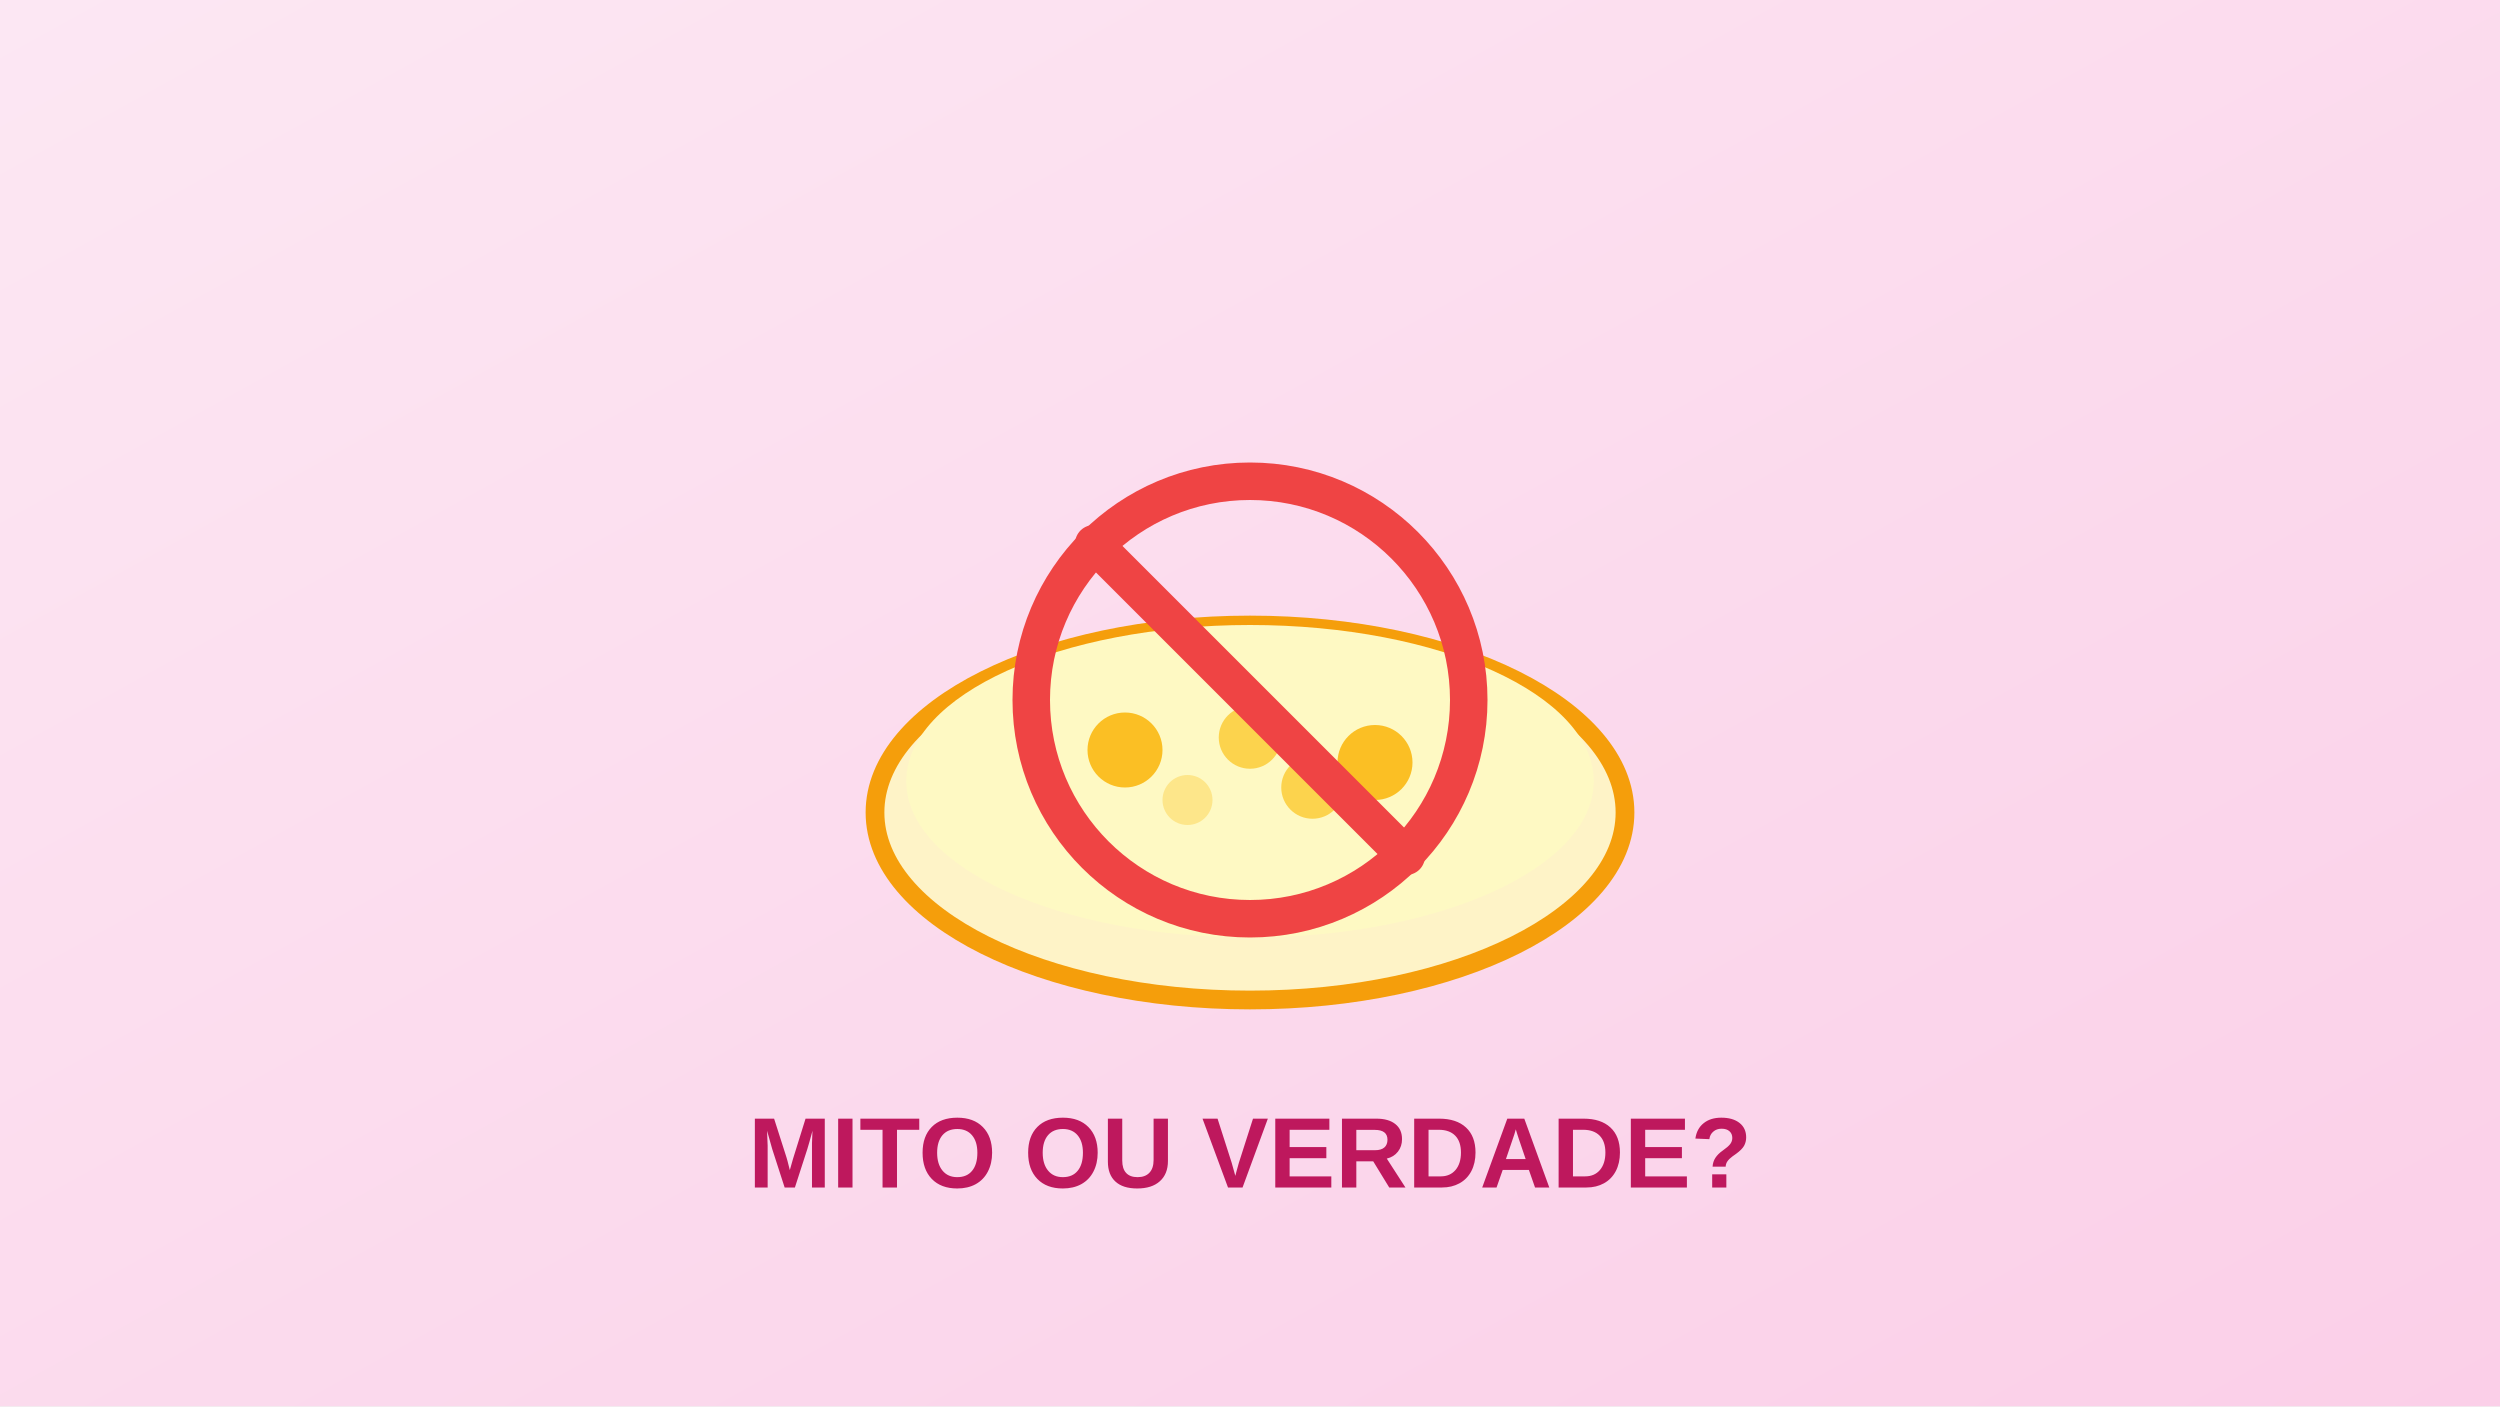
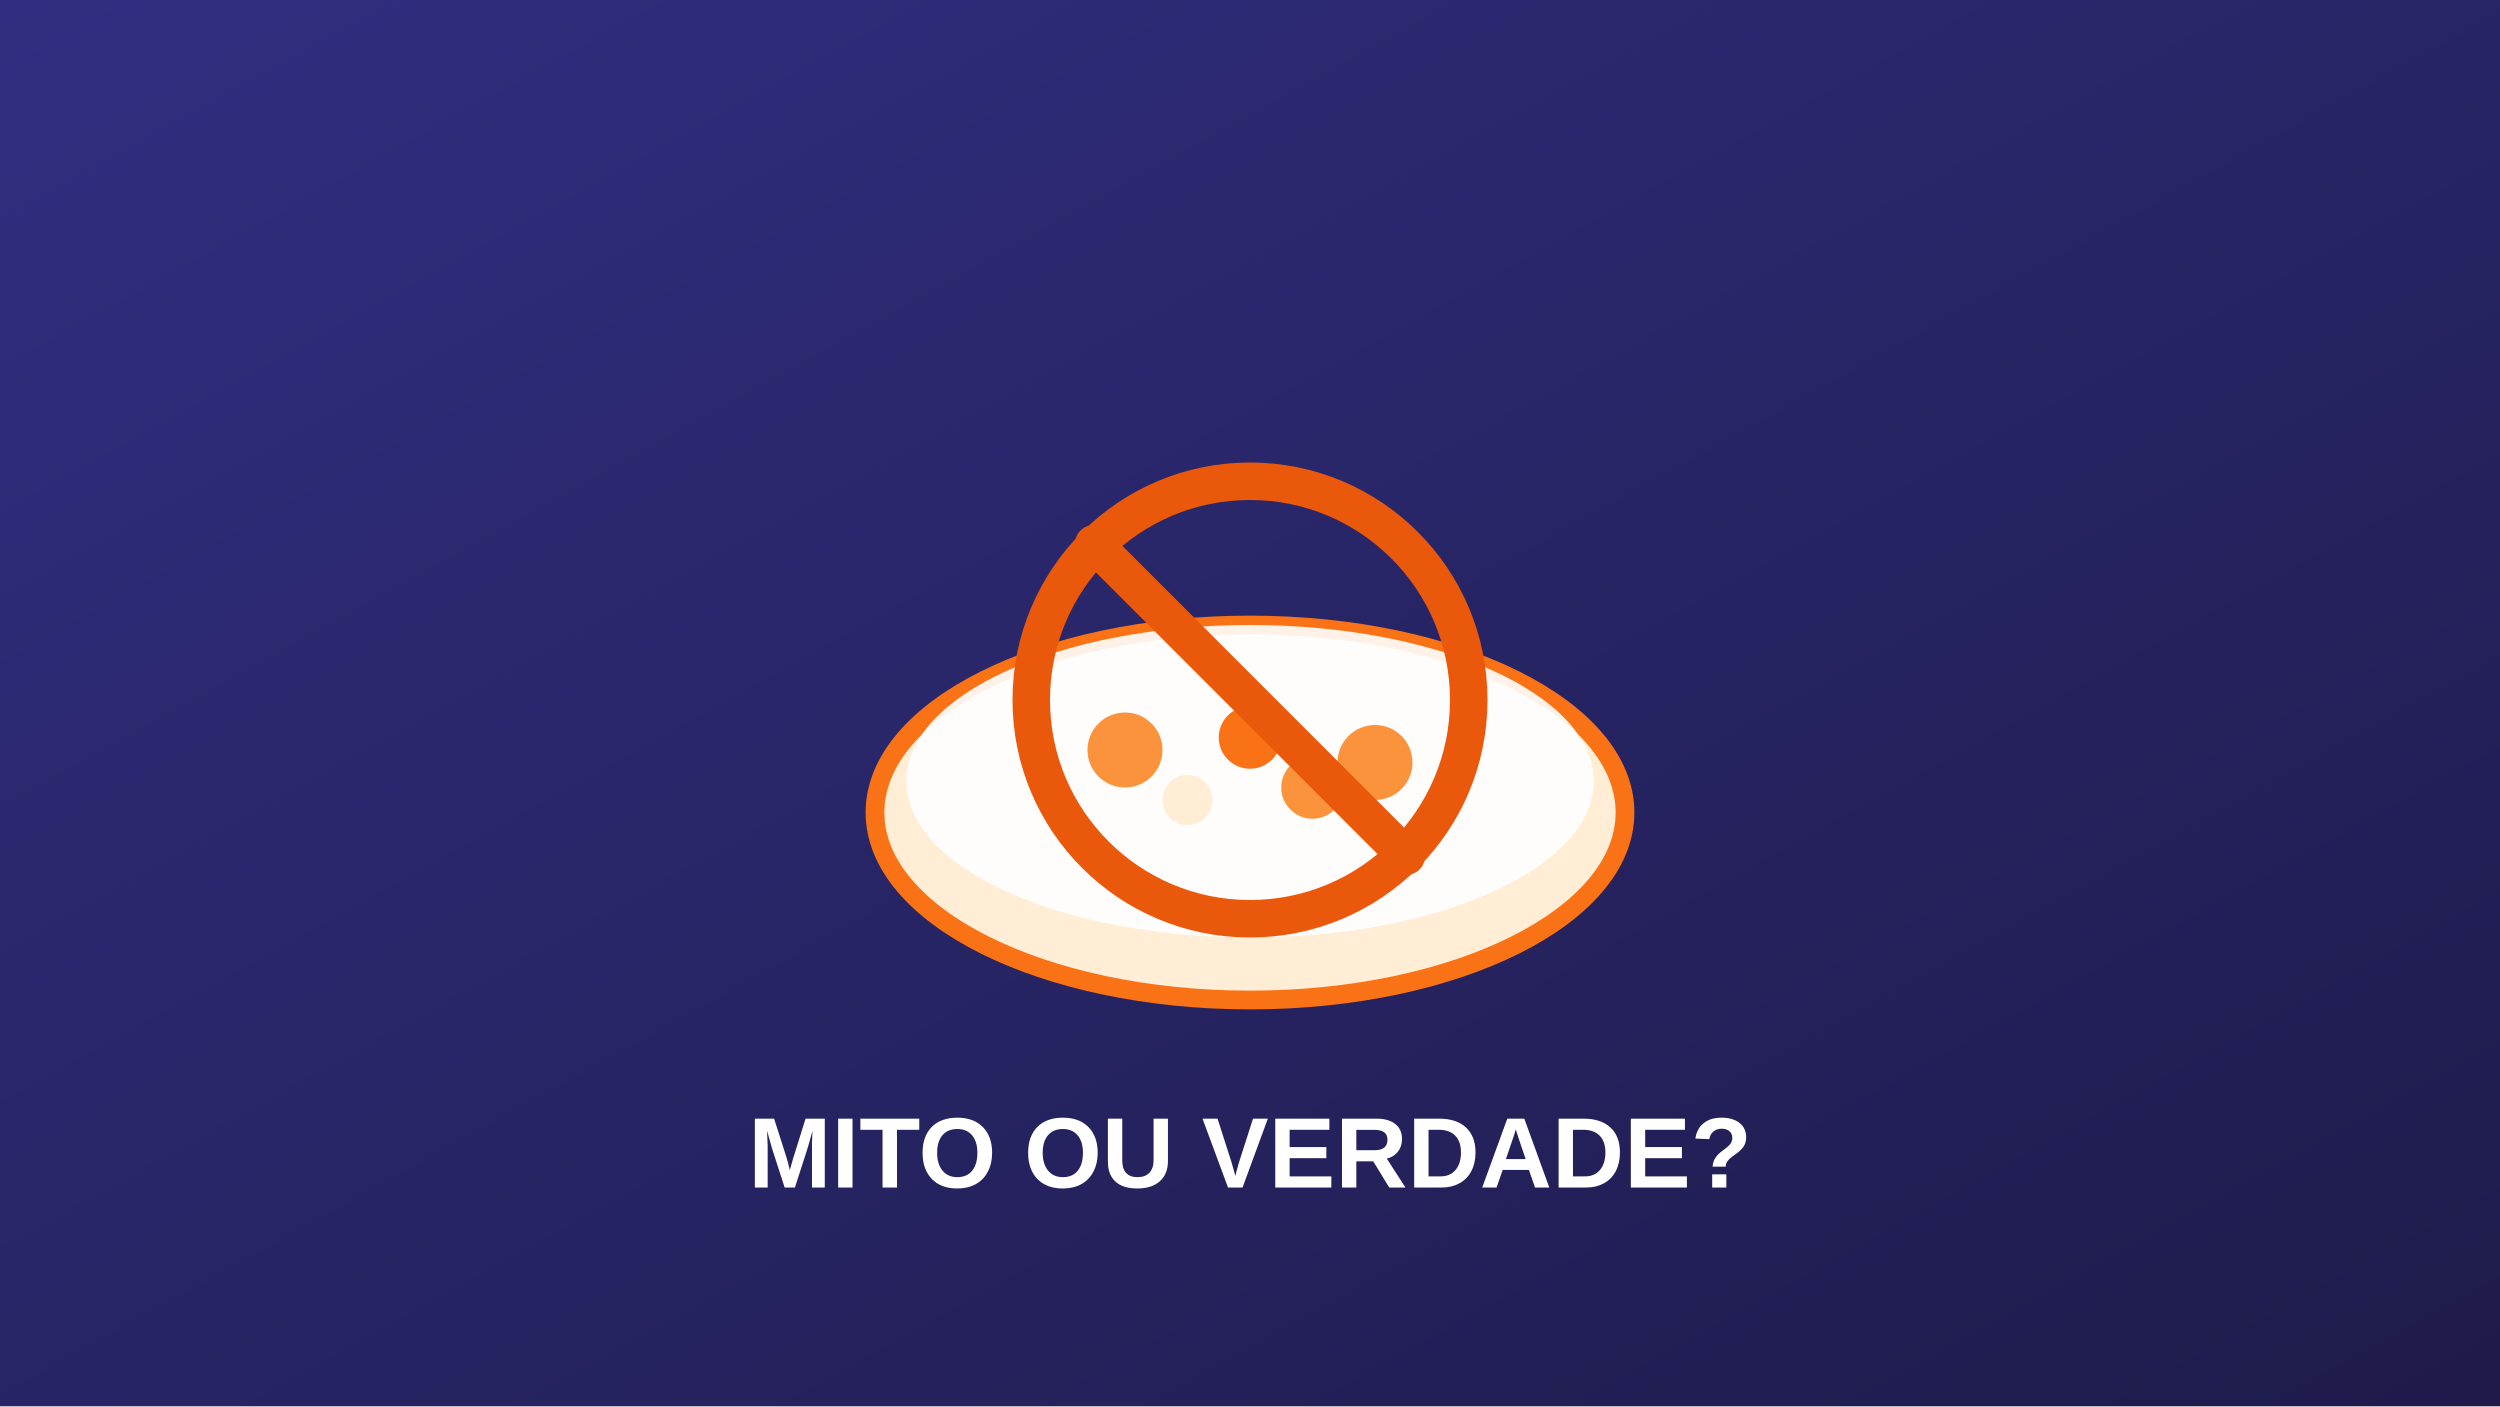
<svg xmlns="http://www.w3.org/2000/svg" width="400" height="225" viewBox="0 0 400 225">
  <defs>
    <linearGradient id="bg1" x1="0%" y1="0%" x2="100%" y2="100%">
-       <stop offset="0%" style="stop-color:#fce7f3;stop-opacity:1" />
-       <stop offset="100%" style="stop-color:#fbcfe8;stop-opacity:1" />
+       <stop offset="0%" style="stop-color:#312e81;stop-opacity:1" />
+       <stop offset="100%" style="stop-color:#1e1b4b;stop-opacity:1" />
    </linearGradient>
  </defs>
  <rect width="400" height="225" fill="url(#bg1)" />
-   <ellipse cx="200" cy="130" rx="60" ry="30" fill="#fef3c7" stroke="#f59e0b" stroke-width="3" />
-   <ellipse cx="200" cy="125" rx="55" ry="25" fill="#fef9c3" />
-   <circle cx="180" cy="120" r="6" fill="#fbbf24" />
-   <circle cx="200" cy="118" r="5" fill="#fcd34d" />
-   <circle cx="220" cy="122" r="6" fill="#fbbf24" />
-   <circle cx="190" cy="128" r="4" fill="#fde68a" />
-   <circle cx="210" cy="126" r="5" fill="#fcd34d" />
-   <circle cx="200" cy="112" r="35" fill="none" stroke="#ef4444" stroke-width="6" />
-   <line x1="175" y1="87" x2="225" y2="137" stroke="#ef4444" stroke-width="6" stroke-linecap="round" />
-   <text x="200" y="190" font-family="Arial, sans-serif" font-size="16" font-weight="bold" fill="#be185d" text-anchor="middle">MITO OU VERDADE?</text>
+   <ellipse cx="200" cy="130" rx="60" ry="30" fill="#ffedd5" stroke="#f97316" stroke-width="3" />
+   <ellipse cx="200" cy="125" rx="55" ry="25" fill="white" fill-opacity="0.9" />
+   <circle cx="180" cy="120" r="6" fill="#fb923c" />
+   <circle cx="200" cy="118" r="5" fill="#f97316" />
+   <circle cx="220" cy="122" r="6" fill="#fb923c" />
+   <circle cx="190" cy="128" r="4" fill="#ffedd5" />
+   <circle cx="210" cy="126" r="5" fill="#fb923c" />
+   <circle cx="200" cy="112" r="35" fill="none" stroke="#ea580c" stroke-width="6" />
+   <line x1="175" y1="87" x2="225" y2="137" stroke="#ea580c" stroke-width="6" stroke-linecap="round" />
+   <text x="200" y="190" font-family="Arial, sans-serif" font-size="16" font-weight="bold" fill="white" text-anchor="middle">MITO OU VERDADE?</text>
</svg>
